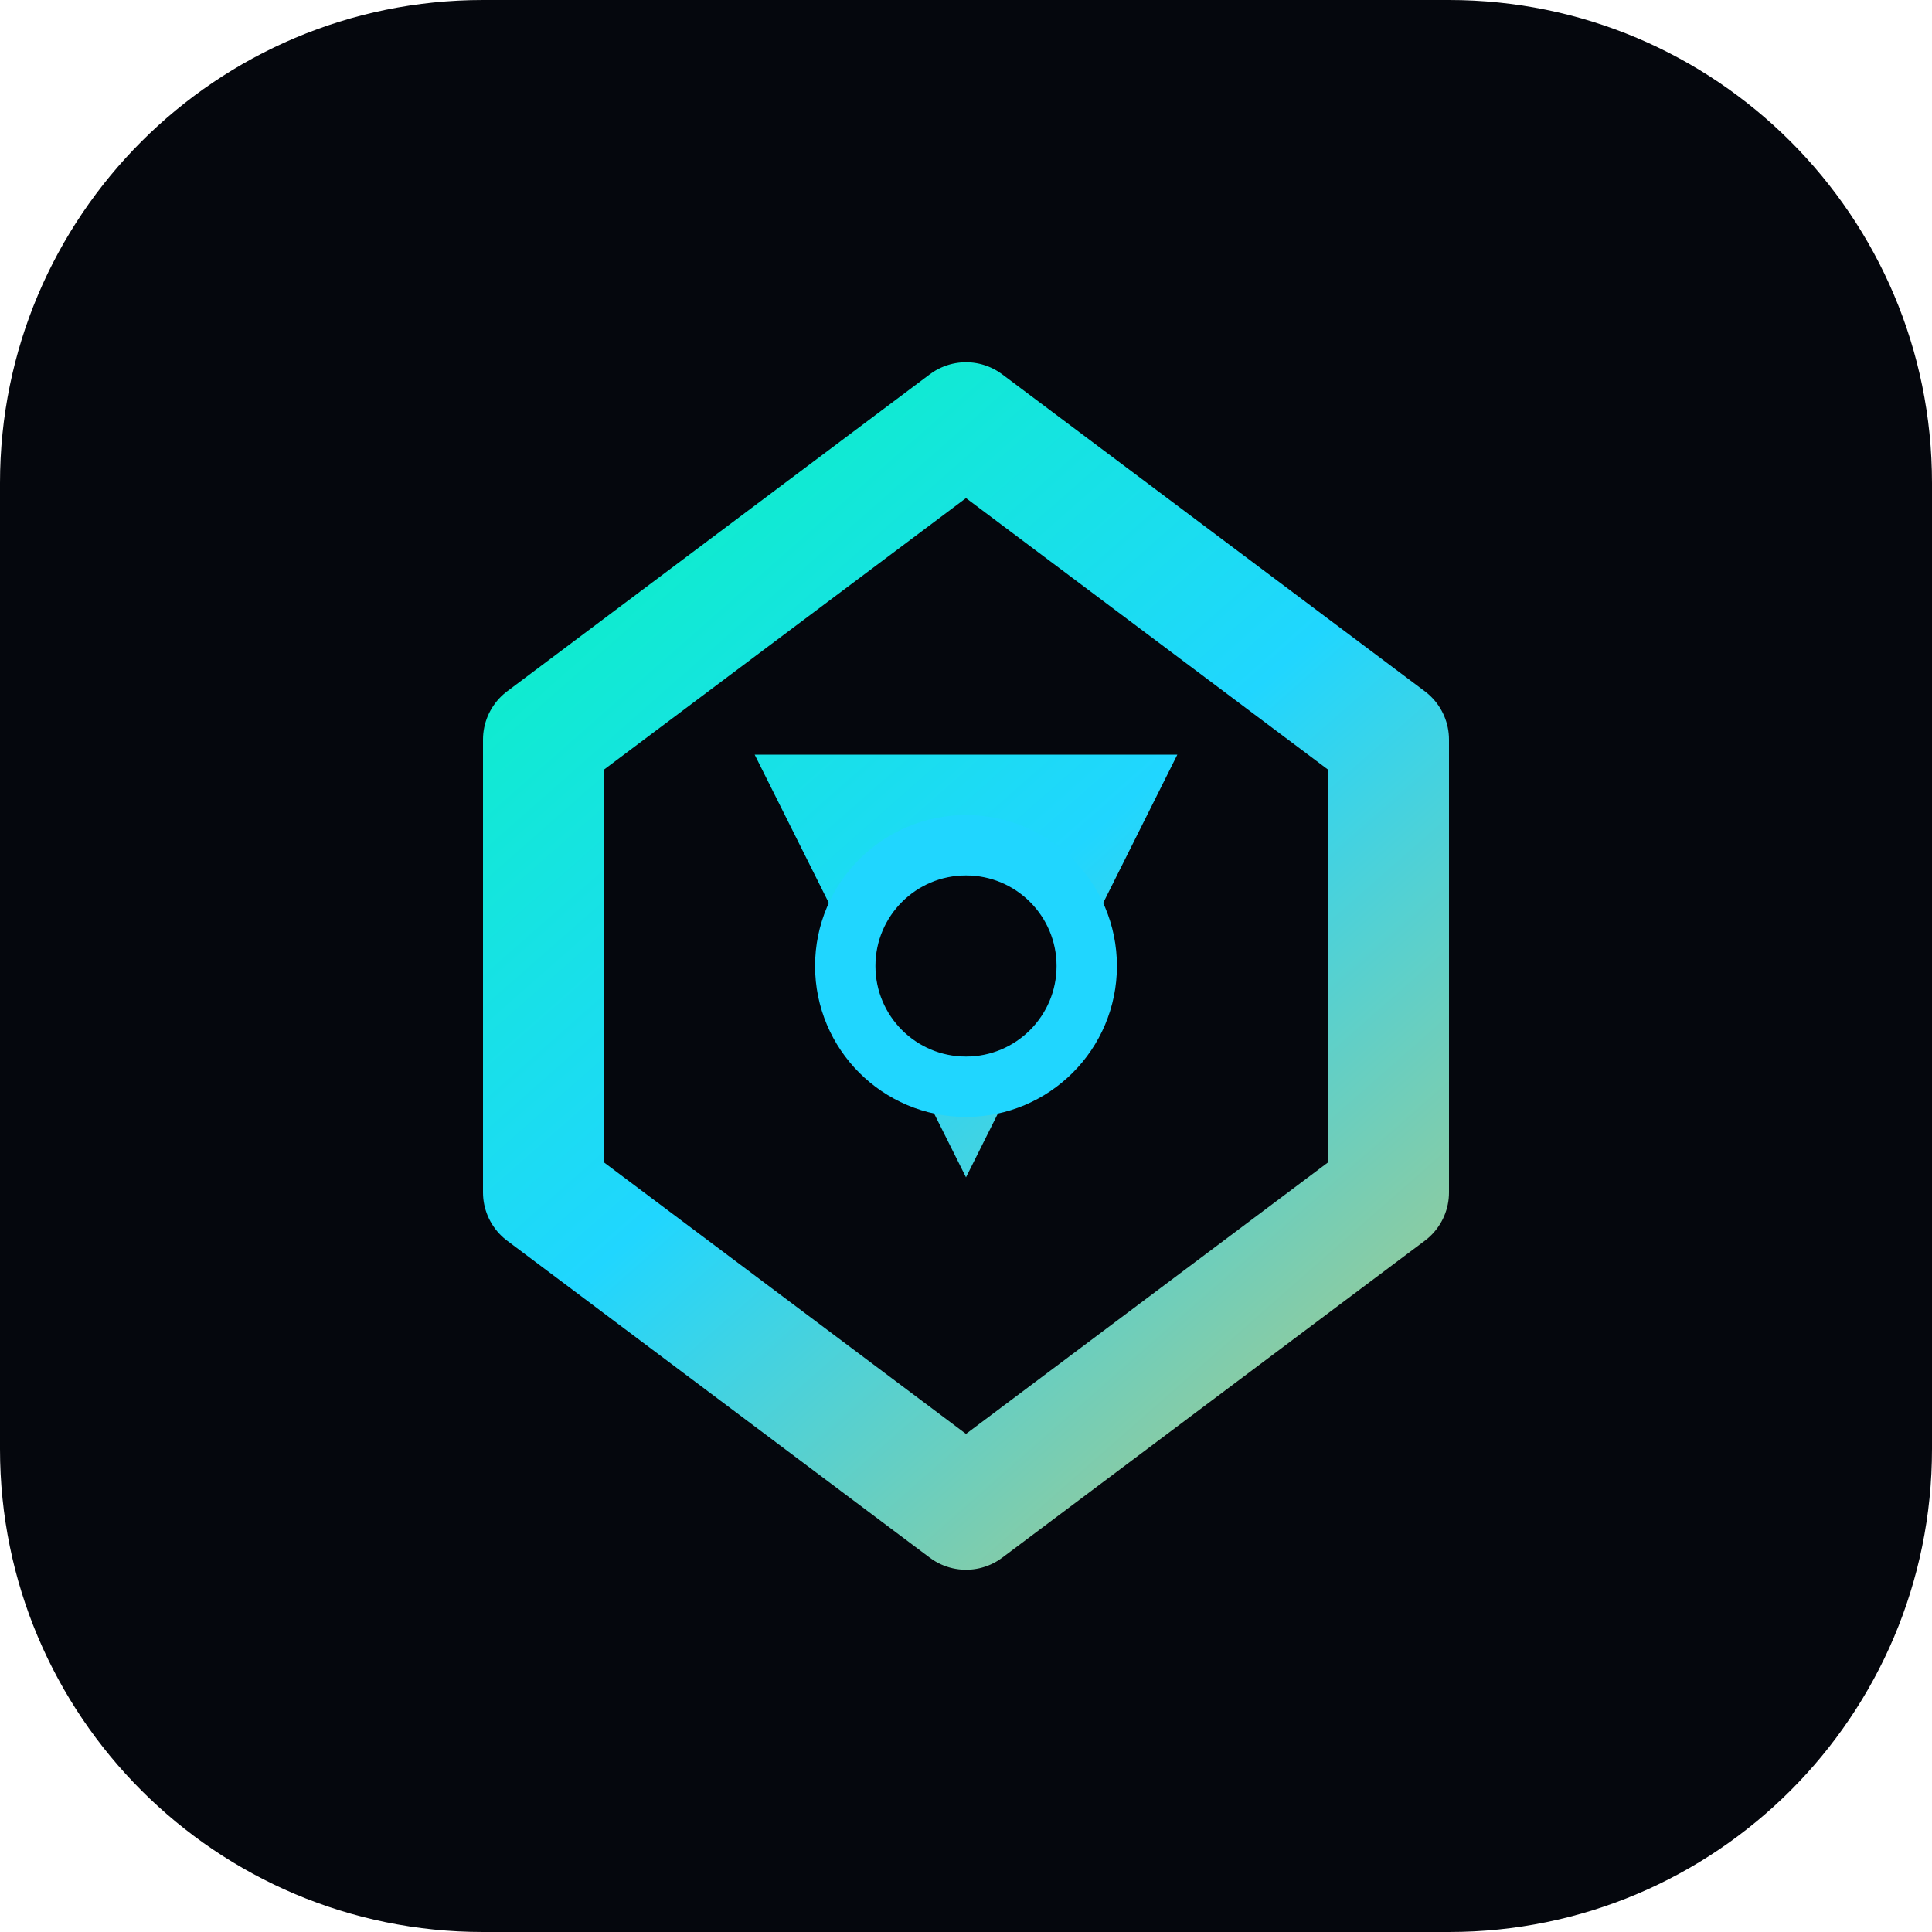
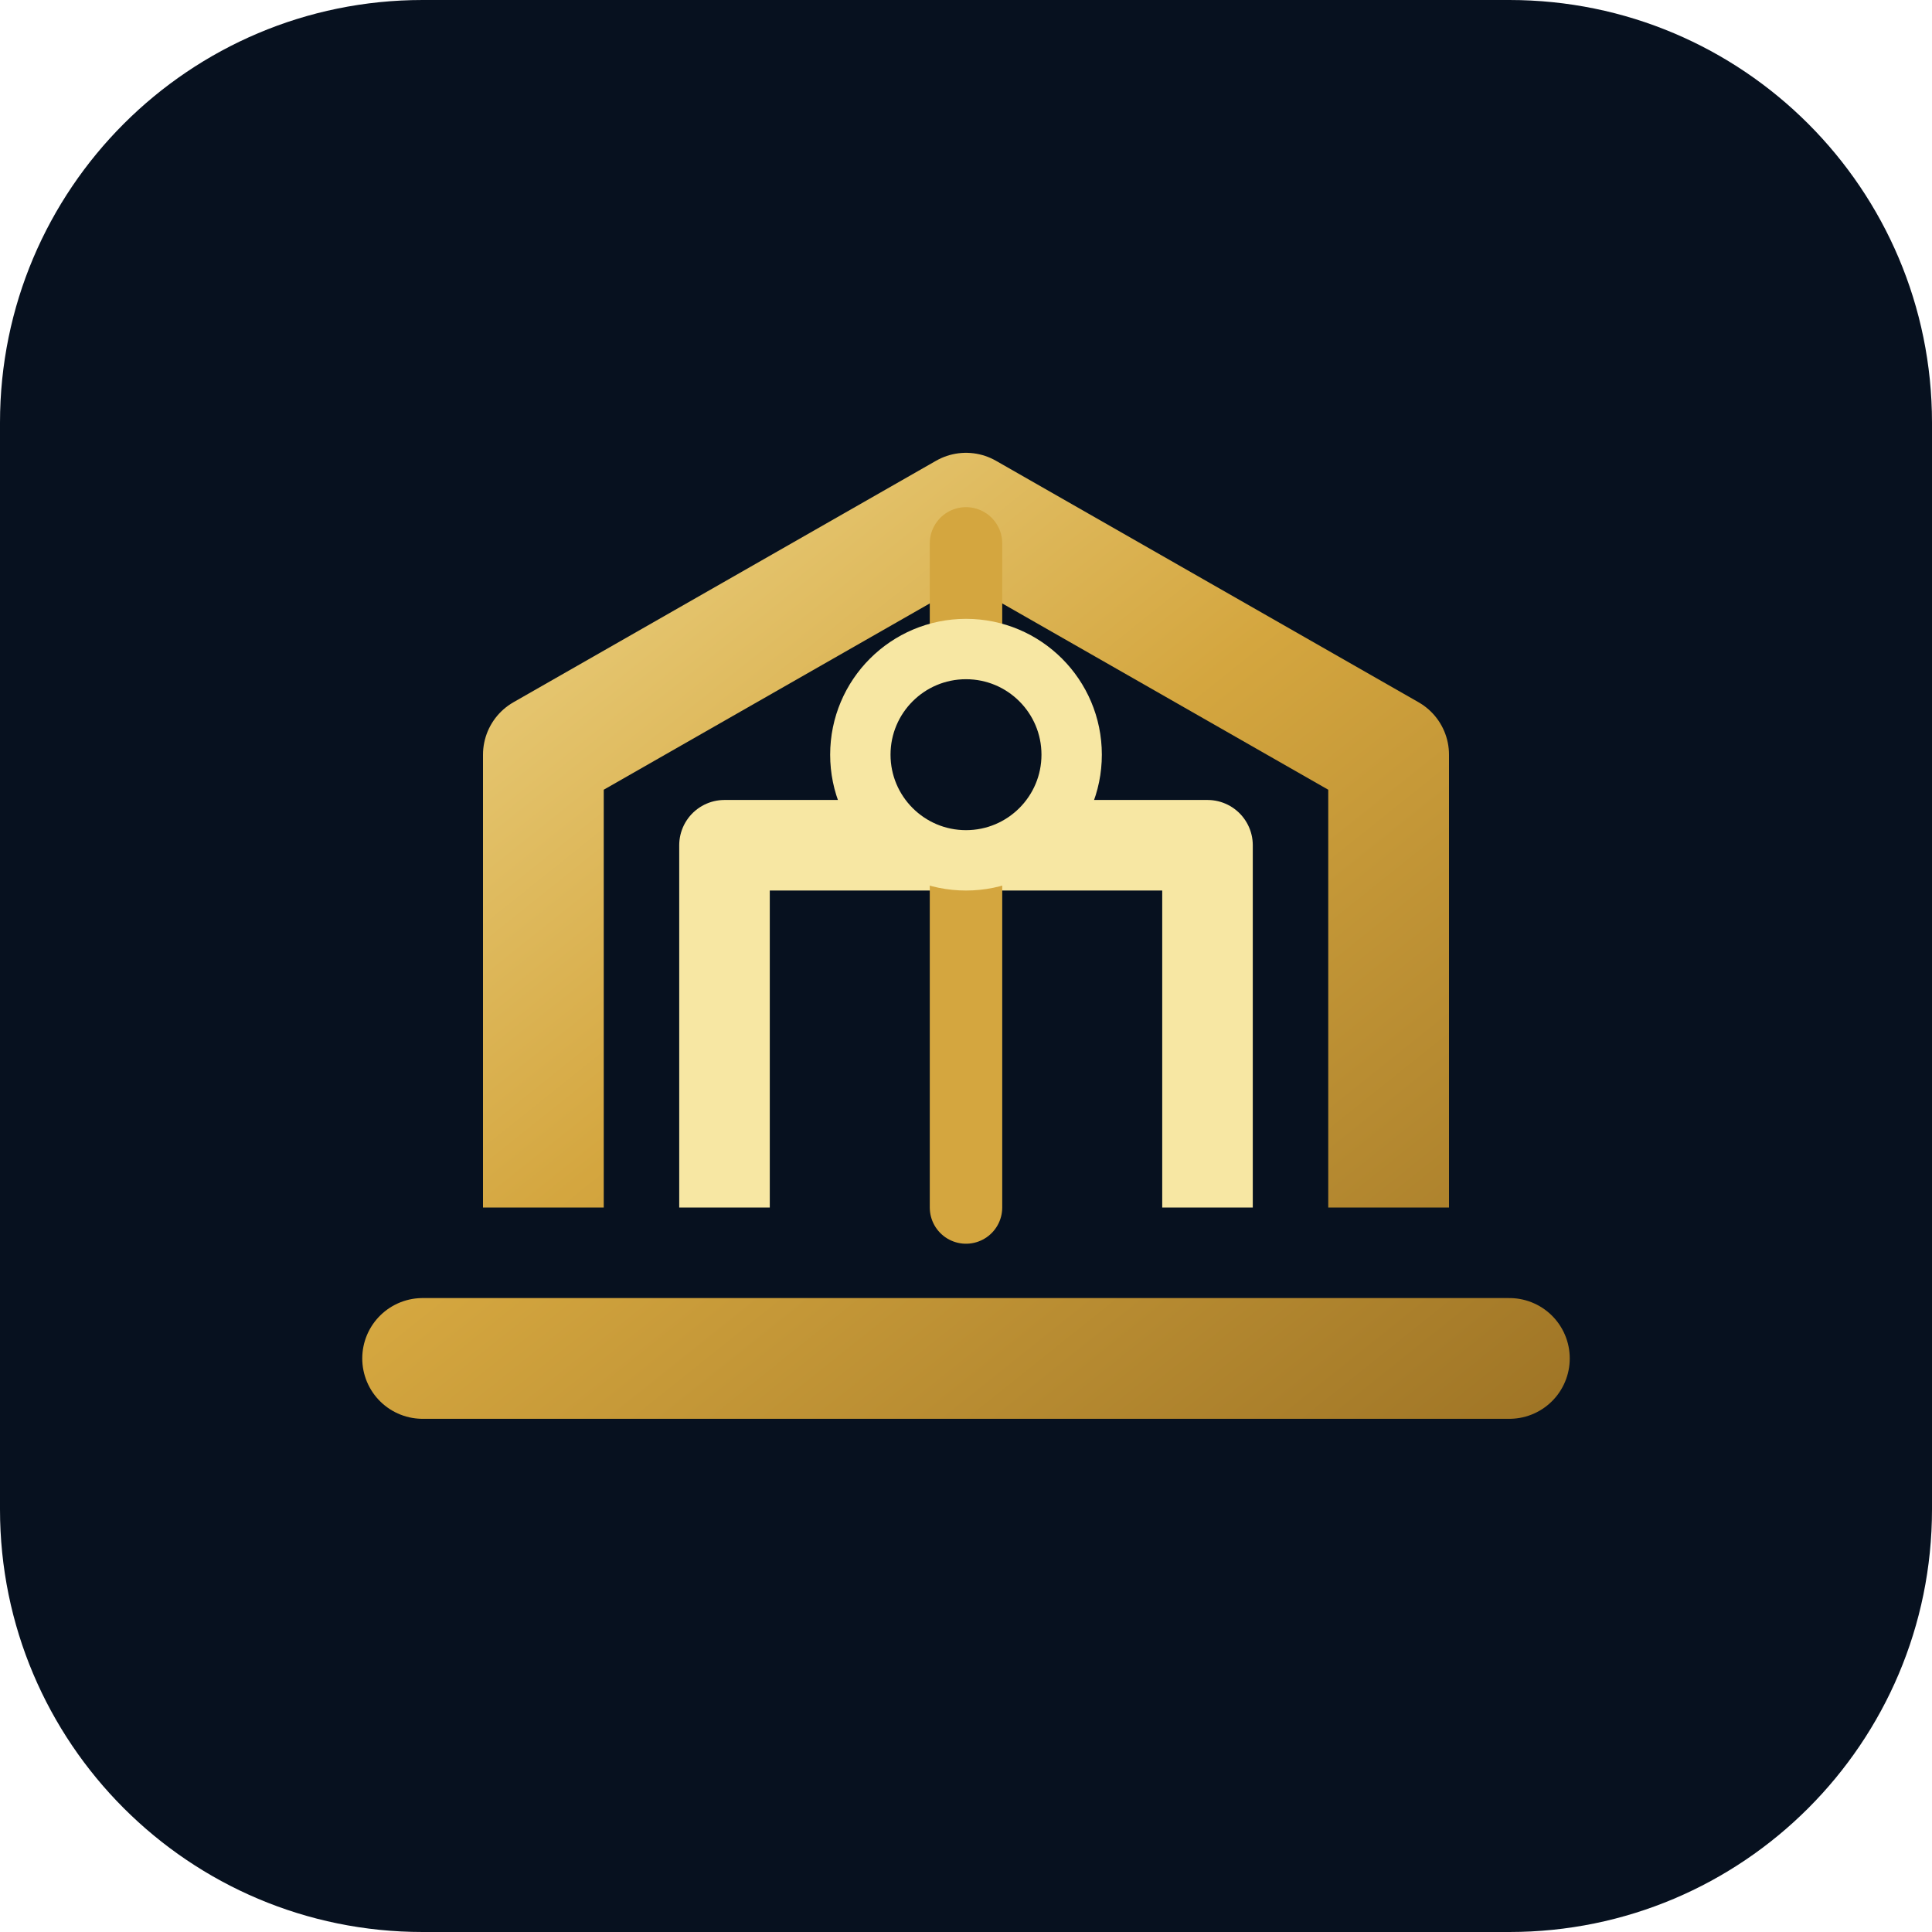
- <svg xmlns="http://www.w3.org/2000/svg" viewBox="0 0 64 64" role="img" aria-label="NexaVault logo">
+ <svg xmlns="http://www.w3.org/2000/svg" viewBox="0 0 64 64" role="img" aria-label="Oakmont Digital Capital Group logo">
  <defs>
-     <linearGradient id="vault" x1="10" y1="8" x2="54" y2="58" gradientUnits="userSpaceOnUse">
-       <stop offset="0%" stop-color="#00ffa3" />
-       <stop offset="48%" stop-color="#20d6ff" />
-       <stop offset="100%" stop-color="#f0c14b" />
+     <linearGradient id="oakmont-gold" x1="12" y1="8" x2="52" y2="58" gradientUnits="userSpaceOnUse">
+       <stop offset="0%" stop-color="#f7e7a3" />
+       <stop offset="45%" stop-color="#d4a63f" />
+       <stop offset="100%" stop-color="#8d641d" />
    </linearGradient>
  </defs>
-   <rect width="64" height="64" rx="16" fill="#05070d" />
-   <path d="M18 24.5 32 14l14 10.5v15L32 50 18 39.5v-15Z" fill="none" stroke="url(#vault)" stroke-width="4" stroke-linejoin="round" />
-   <path d="M25 25h14l-7 14-7-14Z" fill="url(#vault)" />
-   <circle cx="32" cy="32" r="4" fill="#05070d" stroke="#20d6ff" stroke-width="2" />
+   <rect width="64" height="64" rx="14" fill="#07111f" />
+   <path d="M14 45h36" stroke="url(#oakmont-gold)" stroke-width="4" stroke-linecap="round" />
+   <path d="M18 40V25l14-8 14 8v15" fill="none" stroke="url(#oakmont-gold)" stroke-width="4" stroke-linejoin="round" />
+   <path d="M24 40V28h16v12" fill="none" stroke="#f7e7a3" stroke-width="3" stroke-linejoin="round" />
+   <path d="M32 18v22" stroke="#d4a63f" stroke-width="2.4" stroke-linecap="round" />
+   <circle cx="32" cy="25" r="3.5" fill="#07111f" stroke="#f7e7a3" stroke-width="2" />
</svg>
